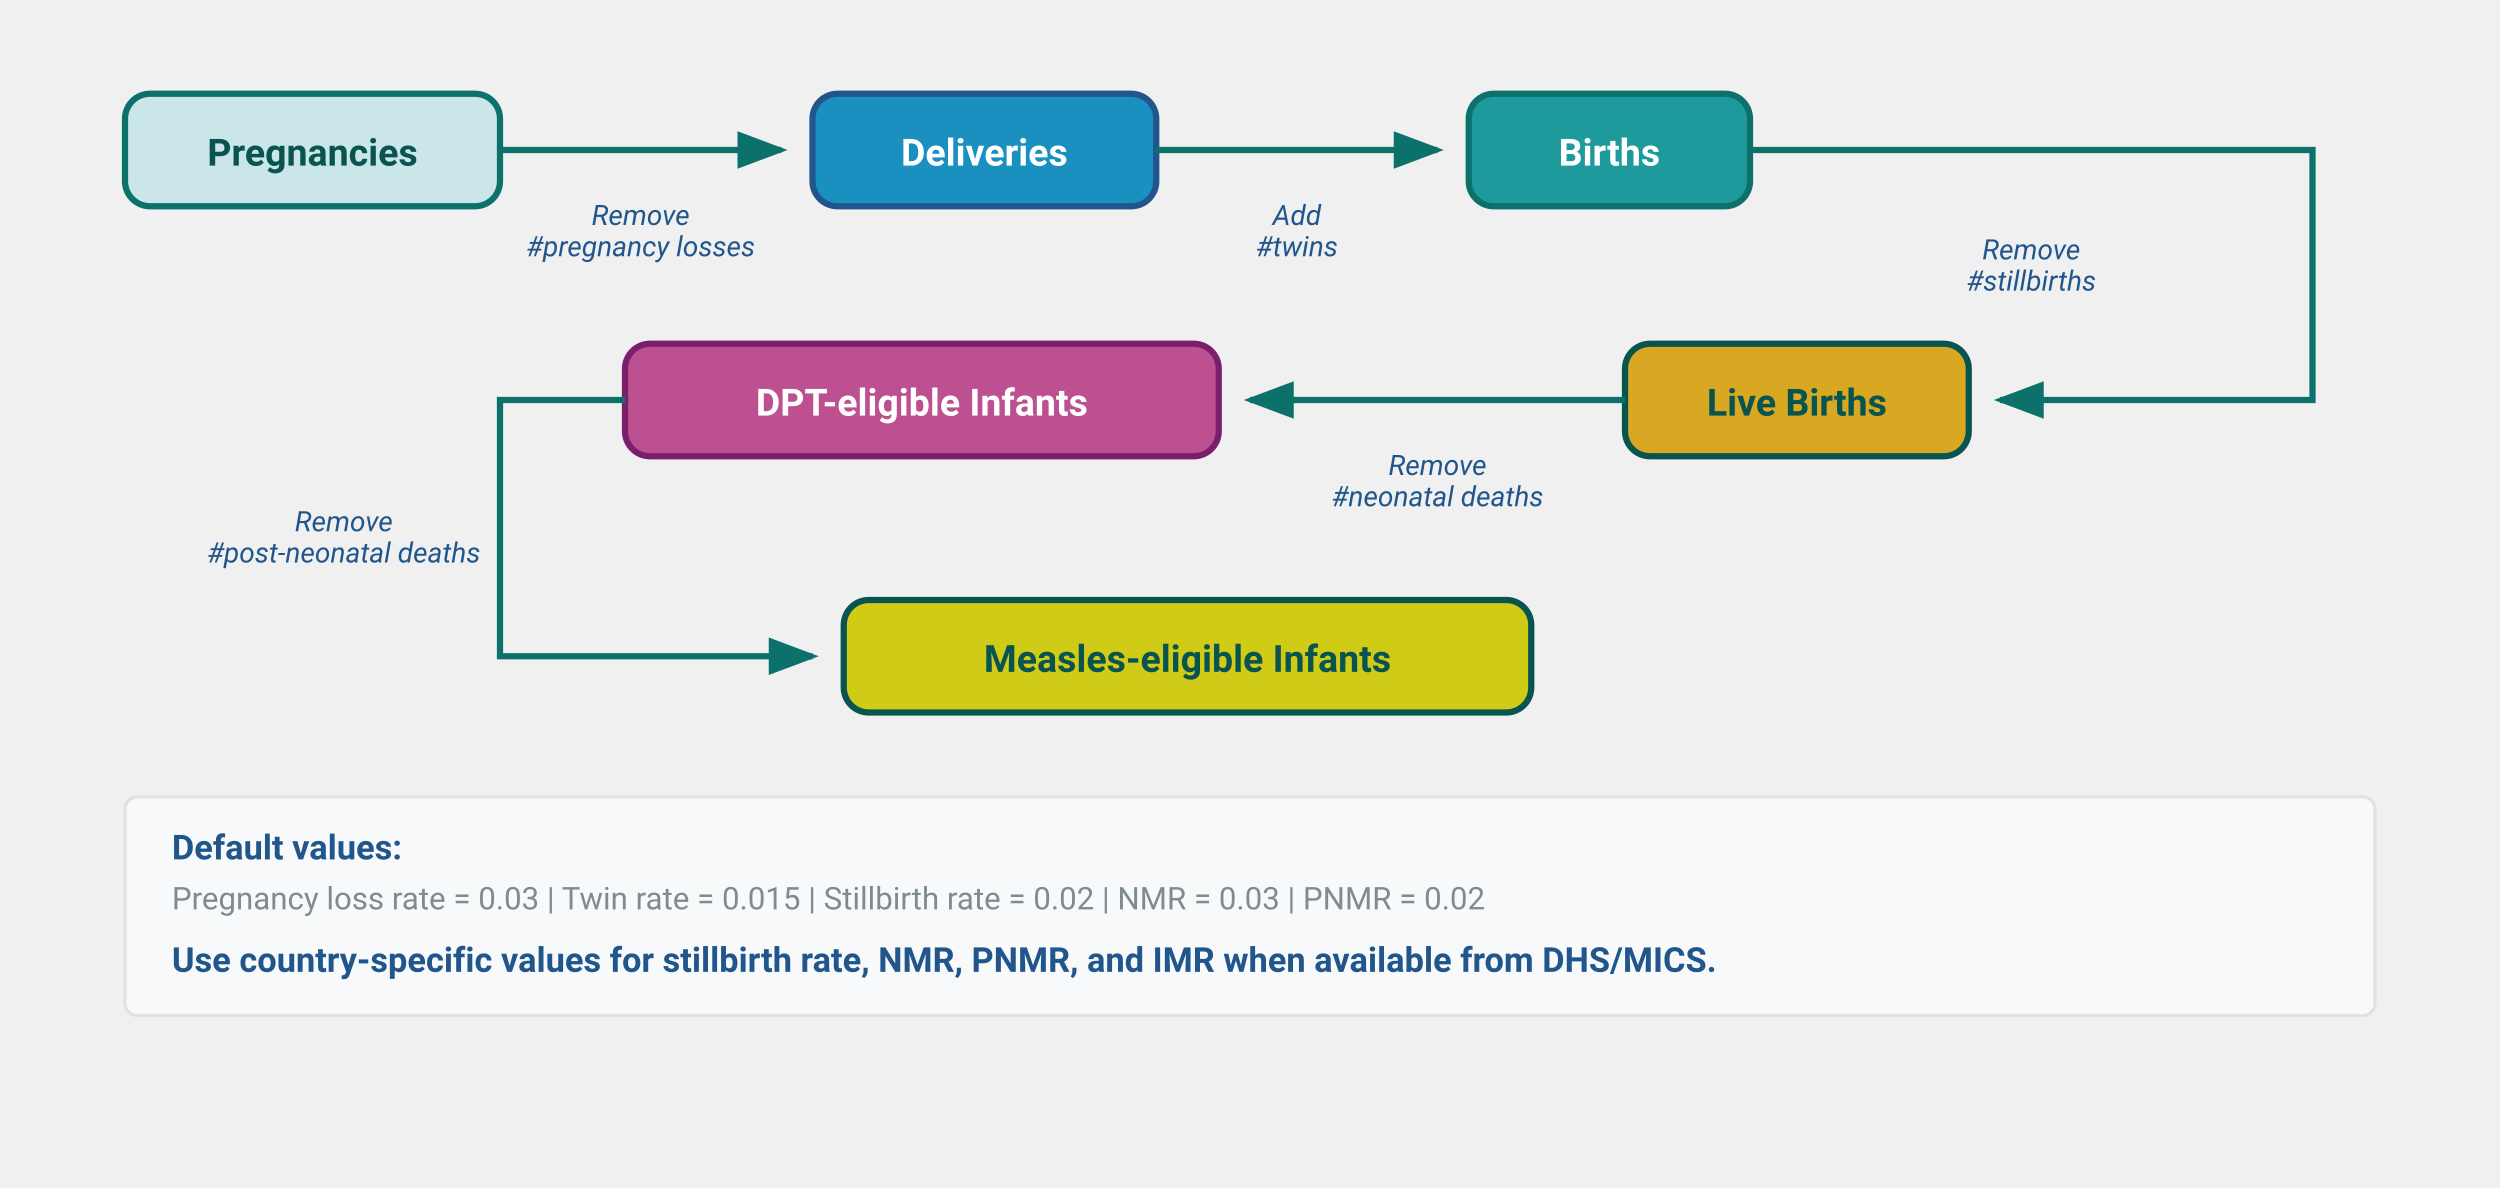
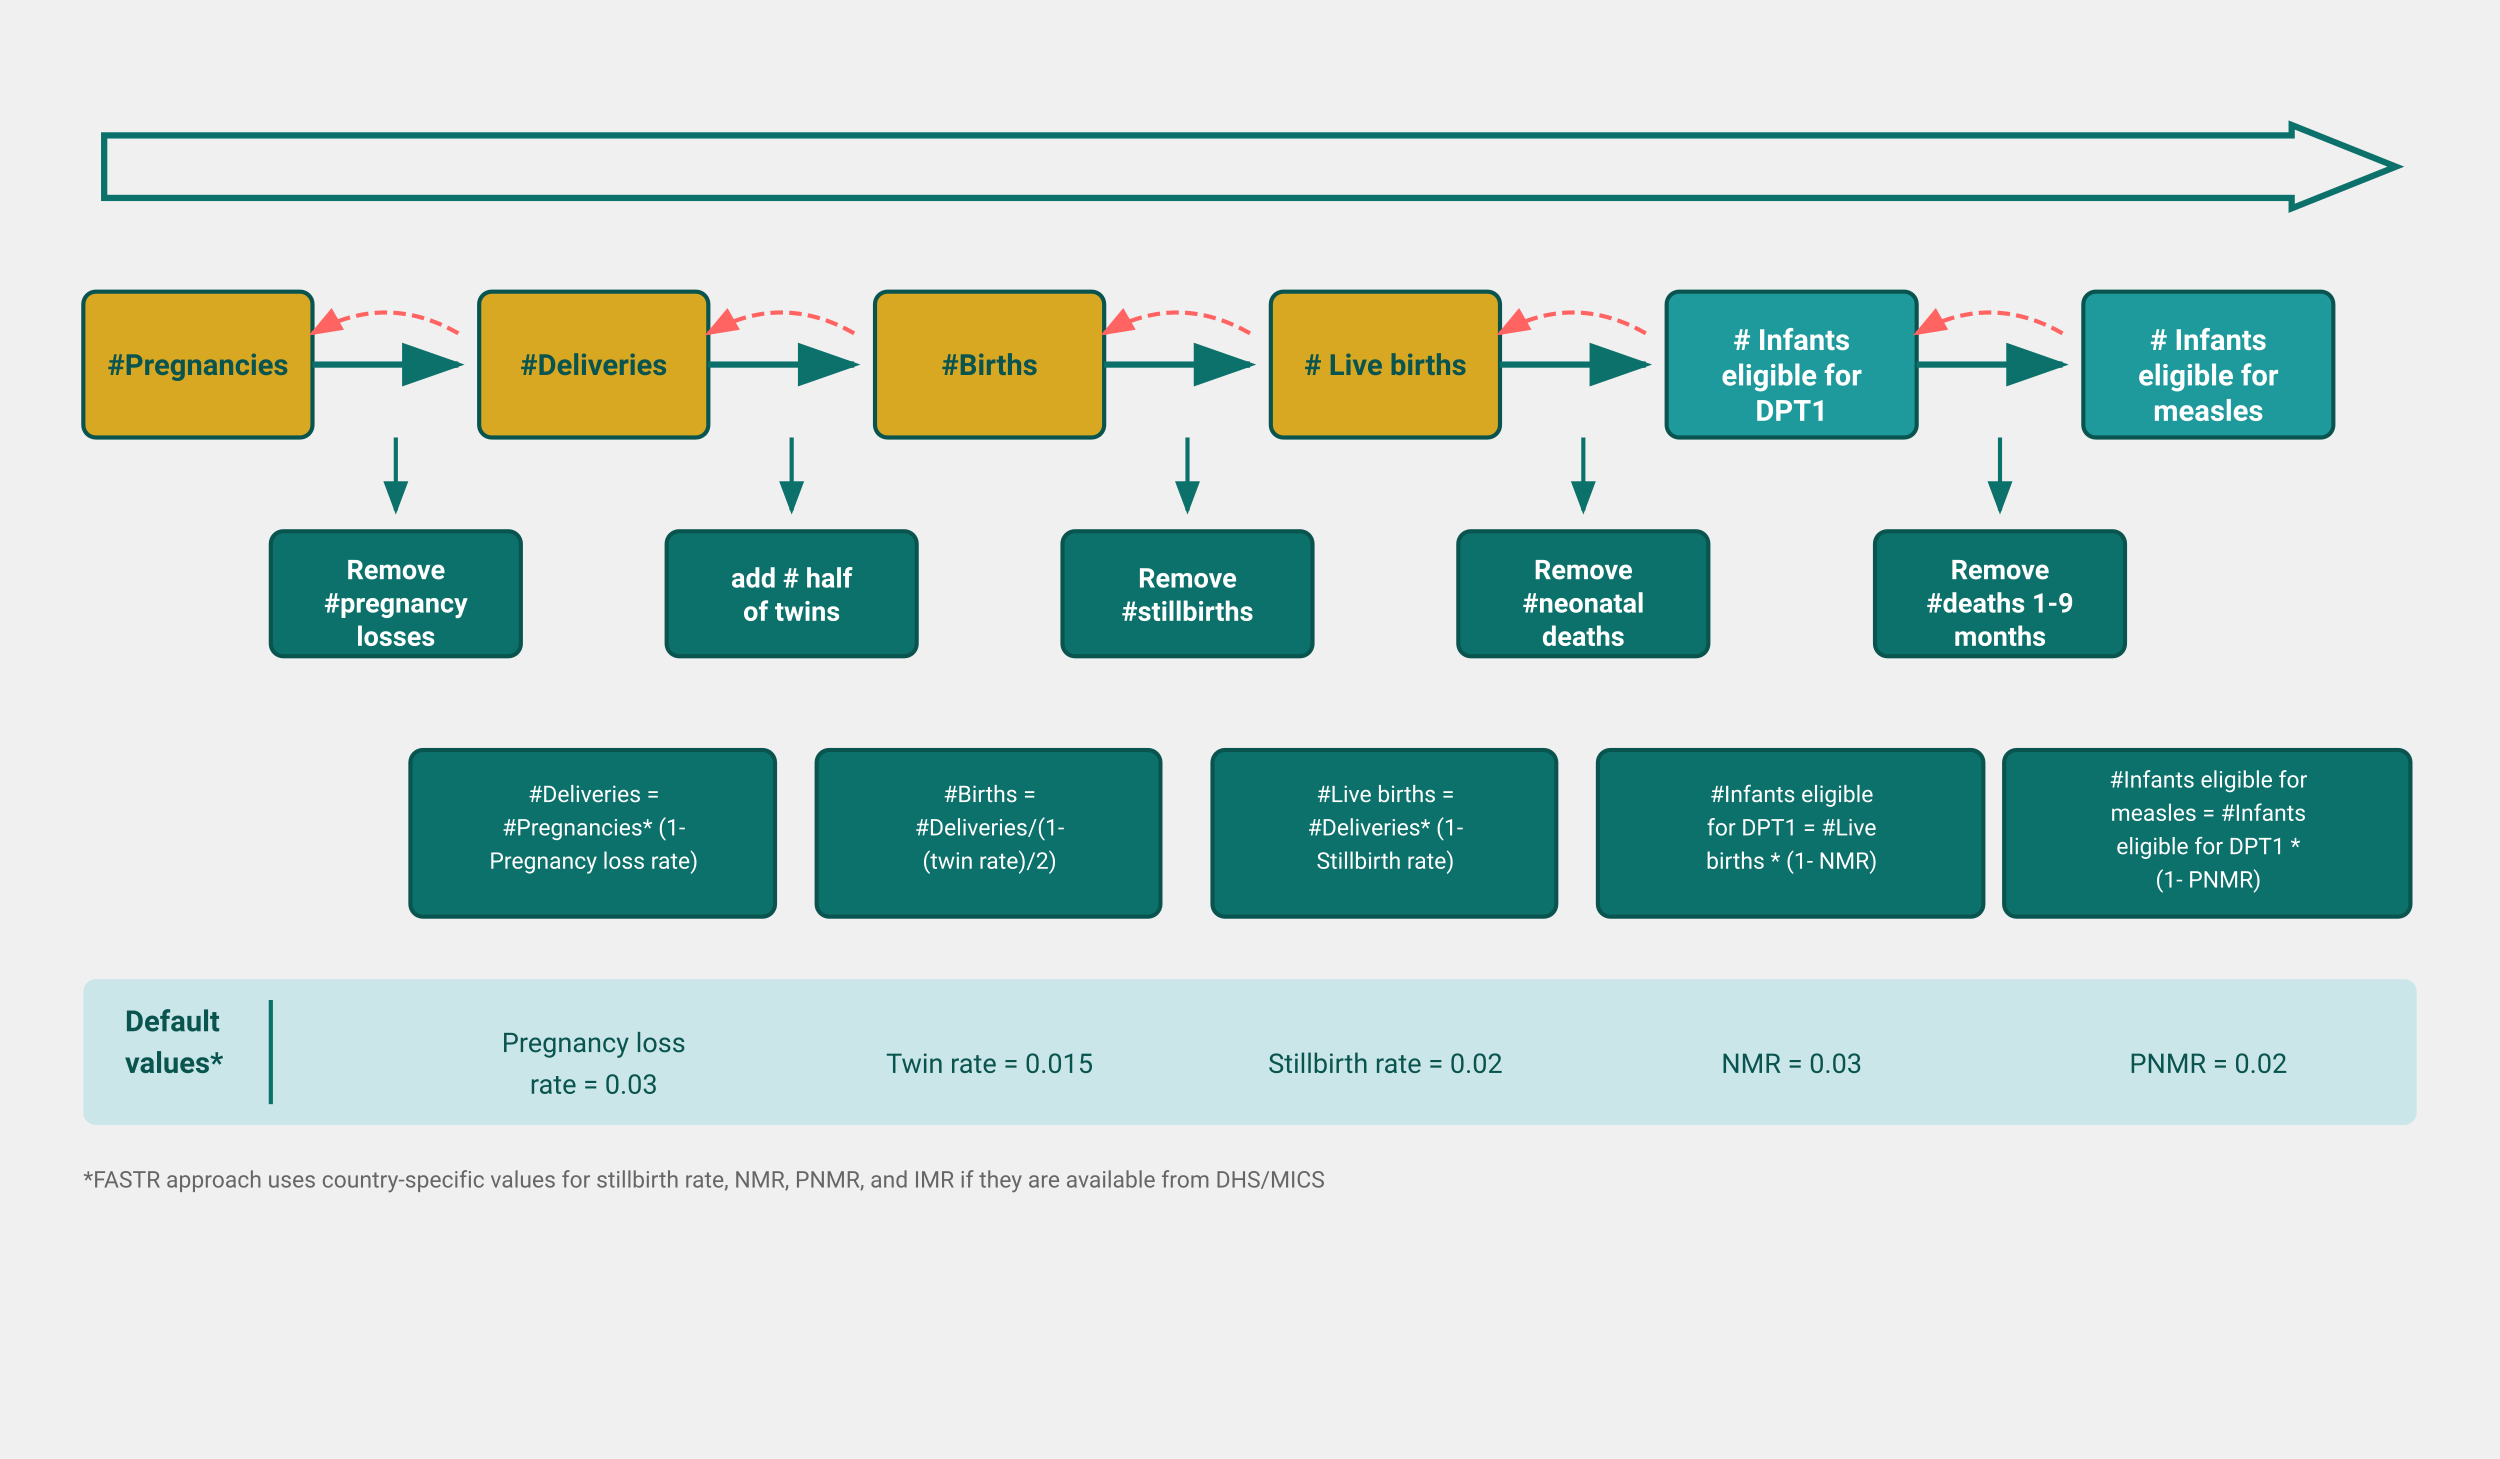
- <svg xmlns="http://www.w3.org/2000/svg" viewBox="0 0 800 380">
+ <svg xmlns="http://www.w3.org/2000/svg" viewBox="0 0 1200 700">
  <defs>
    <style>
-       /* FASTR Theme Colors */
-       .box-pregnancies { fill: #CAE6E9; stroke: #0C716B; stroke-width: 2; rx: 8; }
-       .box-deliveries { fill: #1A90C0; stroke: #21568C; stroke-width: 2; rx: 8; }
-       .box-births { fill: #1F9A9C; stroke: #0C716B; stroke-width: 2; rx: 8; }
-       .box-livebirths { fill: #D8A822; stroke: #09544F; stroke-width: 2; rx: 8; }
-       .box-dpt { fill: #BD5091; stroke: #7A1F6E; stroke-width: 2; rx: 8; }
-       .box-measles { fill: #D0CB17; stroke: #09544F; stroke-width: 2; rx: 8; }
+       /* FASTR Brand Colors */
+       .box-main { fill: #D8A822; stroke: #09544F; stroke-width: 2; }
+       .box-dpt { fill: #1F9A9C; stroke: #09544F; stroke-width: 2; }
+       .box-measles { fill: #1F9A9C; stroke: #09544F; stroke-width: 2; }
+       .box-adjustment { fill: #0C716B; stroke: #09544F; stroke-width: 2; }
+       .box-formula { fill: #0C716B; stroke: #09544F; stroke-width: 2; }

-       .text-dark { font-family: -apple-system, BlinkMacSystemFont, "Segoe UI", Roboto, sans-serif; font-size: 12px; font-weight: 600; fill: #09544F; text-anchor: middle; }
-       .text-light { font-family: -apple-system, BlinkMacSystemFont, "Segoe UI", Roboto, sans-serif; font-size: 12px; font-weight: 600; fill: #ffffff; text-anchor: middle; }
-       .arrow { stroke: #0C716B; stroke-width: 2; fill: none; marker-end: url(#arrowhead); }
-       .label { font-family: -apple-system, BlinkMacSystemFont, "Segoe UI", Roboto, sans-serif; font-size: 9px; fill: #21568C; text-anchor: middle; font-style: italic; }
-       .note-title { font-family: -apple-system, BlinkMacSystemFont, "Segoe UI", Roboto, sans-serif; font-size: 11px; font-weight: 600; fill: #21568C; }
-       .note { font-family: -apple-system, BlinkMacSystemFont, "Segoe UI", Roboto, sans-serif; font-size: 10px; fill: #7f8c8d; }
+       .text-white { font-family: -apple-system, BlinkMacSystemFont, "Segoe UI", Roboto, sans-serif; font-size: 13px; font-weight: 600; fill: #ffffff; text-anchor: middle; }
+       .text-dark { font-family: -apple-system, BlinkMacSystemFont, "Segoe UI", Roboto, sans-serif; font-size: 14px; font-weight: 600; fill: #09544F; text-anchor: middle; }
+       .text-teal { font-family: -apple-system, BlinkMacSystemFont, "Segoe UI", Roboto, sans-serif; font-size: 14px; font-weight: 600; fill: #ffffff; text-anchor: middle; }
+       .text-formula { font-family: -apple-system, BlinkMacSystemFont, "Segoe UI", Roboto, sans-serif; font-size: 11px; fill: #ffffff; text-anchor: middle; }
+ 
+       .arrow-forward { stroke: #0C716B; stroke-width: 3; fill: none; marker-end: url(#arrowhead-teal); }
+       .arrow-back { stroke: #FF6462; stroke-width: 2; fill: none; marker-end: url(#arrowhead-coral); stroke-dasharray: 6,3; }
+       .arrow-down { stroke: #0C716B; stroke-width: 2; fill: none; marker-end: url(#arrowhead-teal-small); }
+ 
+       .default-label { font-family: -apple-system, BlinkMacSystemFont, "Segoe UI", Roboto, sans-serif; font-size: 14px; font-weight: 700; fill: #09544F; }
+       .default-value { font-family: -apple-system, BlinkMacSystemFont, "Segoe UI", Roboto, sans-serif; font-size: 13px; fill: #09544F; }
+       .footnote { font-family: -apple-system, BlinkMacSystemFont, "Segoe UI", Roboto, sans-serif; font-size: 11px; fill: #666; }
    </style>
-     <marker id="arrowhead" markerWidth="8" markerHeight="6" refX="7" refY="3" orient="auto">
+     <marker id="arrowhead-teal" markerWidth="10" markerHeight="7" refX="9" refY="3.5" orient="auto">
+       <polygon points="0 0, 10 3.5, 0 7" fill="#0C716B" />
+     </marker>
+     <marker id="arrowhead-teal-small" markerWidth="8" markerHeight="6" refX="7" refY="3" orient="auto">
      <polygon points="0 0, 8 3, 0 6" fill="#0C716B" />
    </marker>
+     <marker id="arrowhead-coral" markerWidth="8" markerHeight="6" refX="7" refY="3" orient="auto">
+       <polygon points="0 0, 8 3, 0 6" fill="#FF6462" />
+     </marker>
  </defs>
-   <rect class="box-pregnancies" x="40" y="30" width="120" height="36" />
-   <text class="text-dark" x="100" y="53">Pregnancies</text>
-   <line class="arrow" x1="160" y1="48" x2="250" y2="48" />
-   <text class="label" x="205" y="72">Remove</text>
-   <text class="label" x="205" y="82">#pregnancy losses</text>
-   <rect class="box-deliveries" x="260" y="30" width="110" height="36" />
-   <text class="text-light" x="315" y="53">Deliveries</text>
-   <line class="arrow" x1="370" y1="48" x2="460" y2="48" />
-   <text class="label" x="415" y="72">Add</text>
-   <text class="label" x="415" y="82">#twins</text>
-   <rect class="box-births" x="470" y="30" width="90" height="36" />
-   <text class="text-light" x="515" y="53">Births</text>
-   <path class="arrow" d="M 560 48 L 740 48 L 740 128 L 640 128" />
-   <text class="label" x="650" y="83">Remove</text>
-   <text class="label" x="650" y="93">#stillbirths</text>
-   <rect class="box-livebirths" x="520" y="110" width="110" height="36" />
-   <text class="text-dark" x="575" y="133">Live Births</text>
-   <line class="arrow" x1="520" y1="128" x2="400" y2="128" />
-   <text class="label" x="460" y="152">Remove</text>
-   <text class="label" x="460" y="162">#neonatal deaths</text>
-   <rect class="box-dpt" x="200" y="110" width="190" height="36" />
-   <text class="text-light" x="295" y="133">DPT-eligible Infants</text>
-   <path class="arrow" d="M 200 128 L 160 128 L 160 210 L 260 210" />
-   <text class="label" x="110" y="170">Remove</text>
-   <text class="label" x="110" y="180">#post-neonatal deaths</text>
-   <rect class="box-measles" x="270" y="192" width="220" height="36" />
-   <text class="text-dark" x="380" y="215">Measles-eligible Infants</text>
-   <rect x="40" y="255" width="720" height="70" fill="#f8f9fa" stroke="#dee2e6" rx="4" />
-   <text class="note-title" x="55" y="275">Default values:</text>
-   <text class="note" x="55" y="291">Pregnancy loss rate = 0.03  |  Twin rate = 0.015  |  Stillbirth rate = 0.02  |  NMR = 0.03  |  PNMR = 0.02</text>
-   <text class="note-title" x="55" y="311">Use country-specific values for stillbirth rate, NMR, PNMR, and IMR when available from DHS/MICS.</text>
+   <polygon points="50,65 1100,65 1100,60 1150,80 1100,100 1100,95 50,95" fill="none" stroke="#0C716B" stroke-width="3" />
+   <rect class="box-main" x="40" y="140" width="110" height="70" rx="6" />
+   <text class="text-dark" x="95" y="180">#Pregnancies</text>
+   <line class="arrow-forward" x1="150" y1="175" x2="220" y2="175" />
+   <path class="arrow-back" d="M 220 160 Q 185 140, 150 160" />
+   <rect class="box-main" x="230" y="140" width="110" height="70" rx="6" />
+   <text class="text-dark" x="285" y="180">#Deliveries</text>
+   <line class="arrow-forward" x1="340" y1="175" x2="410" y2="175" />
+   <path class="arrow-back" d="M 410 160 Q 375 140, 340 160" />
+   <rect class="box-main" x="420" y="140" width="110" height="70" rx="6" />
+   <text class="text-dark" x="475" y="180">#Births</text>
+   <line class="arrow-forward" x1="530" y1="175" x2="600" y2="175" />
+   <path class="arrow-back" d="M 600 160 Q 565 140, 530 160" />
+   <rect class="box-main" x="610" y="140" width="110" height="70" rx="6" />
+   <text class="text-dark" x="665" y="180"># Live births</text>
+   <line class="arrow-forward" x1="720" y1="175" x2="790" y2="175" />
+   <path class="arrow-back" d="M 790 160 Q 755 140, 720 160" />
+   <rect class="box-dpt" x="800" y="140" width="120" height="70" rx="6" />
+   <text class="text-teal" x="860" y="168"># Infants</text>
+   <text class="text-teal" x="860" y="185">eligible for</text>
+   <text class="text-teal" x="860" y="202">DPT1</text>
+   <line class="arrow-forward" x1="920" y1="175" x2="990" y2="175" />
+   <path class="arrow-back" d="M 990 160 Q 955 140, 920 160" />
+   <rect class="box-measles" x="1000" y="140" width="120" height="70" rx="6" />
+   <text class="text-teal" x="1060" y="168"># Infants</text>
+   <text class="text-teal" x="1060" y="185">eligible for</text>
+   <text class="text-teal" x="1060" y="202">measles</text>
+   <line class="arrow-down" x1="190" y1="210" x2="190" y2="245" />
+   <rect class="box-adjustment" x="130" y="255" width="120" height="60" rx="6" />
+   <text class="text-white" x="190" y="278">Remove</text>
+   <text class="text-white" x="190" y="294">#pregnancy</text>
+   <text class="text-white" x="190" y="310">losses</text>
+   <line class="arrow-down" x1="380" y1="210" x2="380" y2="245" />
+   <rect class="box-adjustment" x="320" y="255" width="120" height="60" rx="6" />
+   <text class="text-white" x="380" y="282">add # half</text>
+   <text class="text-white" x="380" y="298">of twins</text>
+   <line class="arrow-down" x1="570" y1="210" x2="570" y2="245" />
+   <rect class="box-adjustment" x="510" y="255" width="120" height="60" rx="6" />
+   <text class="text-white" x="570" y="282">Remove</text>
+   <text class="text-white" x="570" y="298">#stillbirths</text>
+   <line class="arrow-down" x1="760" y1="210" x2="760" y2="245" />
+   <rect class="box-adjustment" x="700" y="255" width="120" height="60" rx="6" />
+   <text class="text-white" x="760" y="278">Remove</text>
+   <text class="text-white" x="760" y="294">#neonatal</text>
+   <text class="text-white" x="760" y="310">deaths</text>
+   <line class="arrow-down" x1="960" y1="210" x2="960" y2="245" />
+   <rect class="box-adjustment" x="900" y="255" width="120" height="60" rx="6" />
+   <text class="text-white" x="960" y="278">Remove</text>
+   <text class="text-white" x="960" y="294">#deaths 1-9</text>
+   <text class="text-white" x="960" y="310">months</text>
+   <rect class="box-formula" x="197" y="360" width="175" height="80" rx="6" />
+   <text class="text-formula" x="285" y="385">#Deliveries =</text>
+   <text class="text-formula" x="285" y="401">#Pregnancies* (1-</text>
+   <text class="text-formula" x="285" y="417">Pregnancy loss rate)</text>
+   <rect class="box-formula" x="392" y="360" width="165" height="80" rx="6" />
+   <text class="text-formula" x="475" y="385">#Births =</text>
+   <text class="text-formula" x="475" y="401">#Deliveries/(1-</text>
+   <text class="text-formula" x="475" y="417">(twin rate)/2)</text>
+   <rect class="box-formula" x="582" y="360" width="165" height="80" rx="6" />
+   <text class="text-formula" x="665" y="385">#Live births =</text>
+   <text class="text-formula" x="665" y="401">#Deliveries* (1-</text>
+   <text class="text-formula" x="665" y="417">Stillbirth rate)</text>
+   <rect class="box-formula" x="767" y="360" width="185" height="80" rx="6" />
+   <text class="text-formula" x="860" y="385">#Infants eligible</text>
+   <text class="text-formula" x="860" y="401">for DPT1 = #Live</text>
+   <text class="text-formula" x="860" y="417">births * (1- NMR)</text>
+   <rect class="box-formula" x="962" y="360" width="195" height="80" rx="6" />
+   <text class="text-formula" x="1060" y="378">#Infants eligible for</text>
+   <text class="text-formula" x="1060" y="394">measles = #Infants</text>
+   <text class="text-formula" x="1060" y="410">eligible for DPT1 *</text>
+   <text class="text-formula" x="1060" y="426">(1- PNMR)</text>
+   <rect x="40" y="470" width="1120" height="70" fill="#CAE6E9" rx="6" />
+   <text class="default-label" x="60" y="495">Default</text>
+   <text class="default-label" x="60" y="515">values*</text>
+   <line x1="130" y1="480" x2="130" y2="530" stroke="#0C716B" stroke-width="2" />
+   <text class="default-value" x="285" y="505" text-anchor="middle">Pregnancy loss</text>
+   <text class="default-value" x="285" y="525" text-anchor="middle">rate = 0.03</text>
+   <text class="default-value" x="475" y="515" text-anchor="middle">Twin rate = 0.015</text>
+   <text class="default-value" x="665" y="515" text-anchor="middle">Stillbirth rate = 0.02</text>
+   <text class="default-value" x="860" y="515" text-anchor="middle">NMR = 0.03</text>
+   <text class="default-value" x="1060" y="515" text-anchor="middle">PNMR = 0.02</text>
+   <text class="footnote" x="40" y="570">*FASTR approach uses country-specific values for stillbirth rate, NMR, PNMR, and IMR if they are available from DHS/MICS</text>
</svg>
